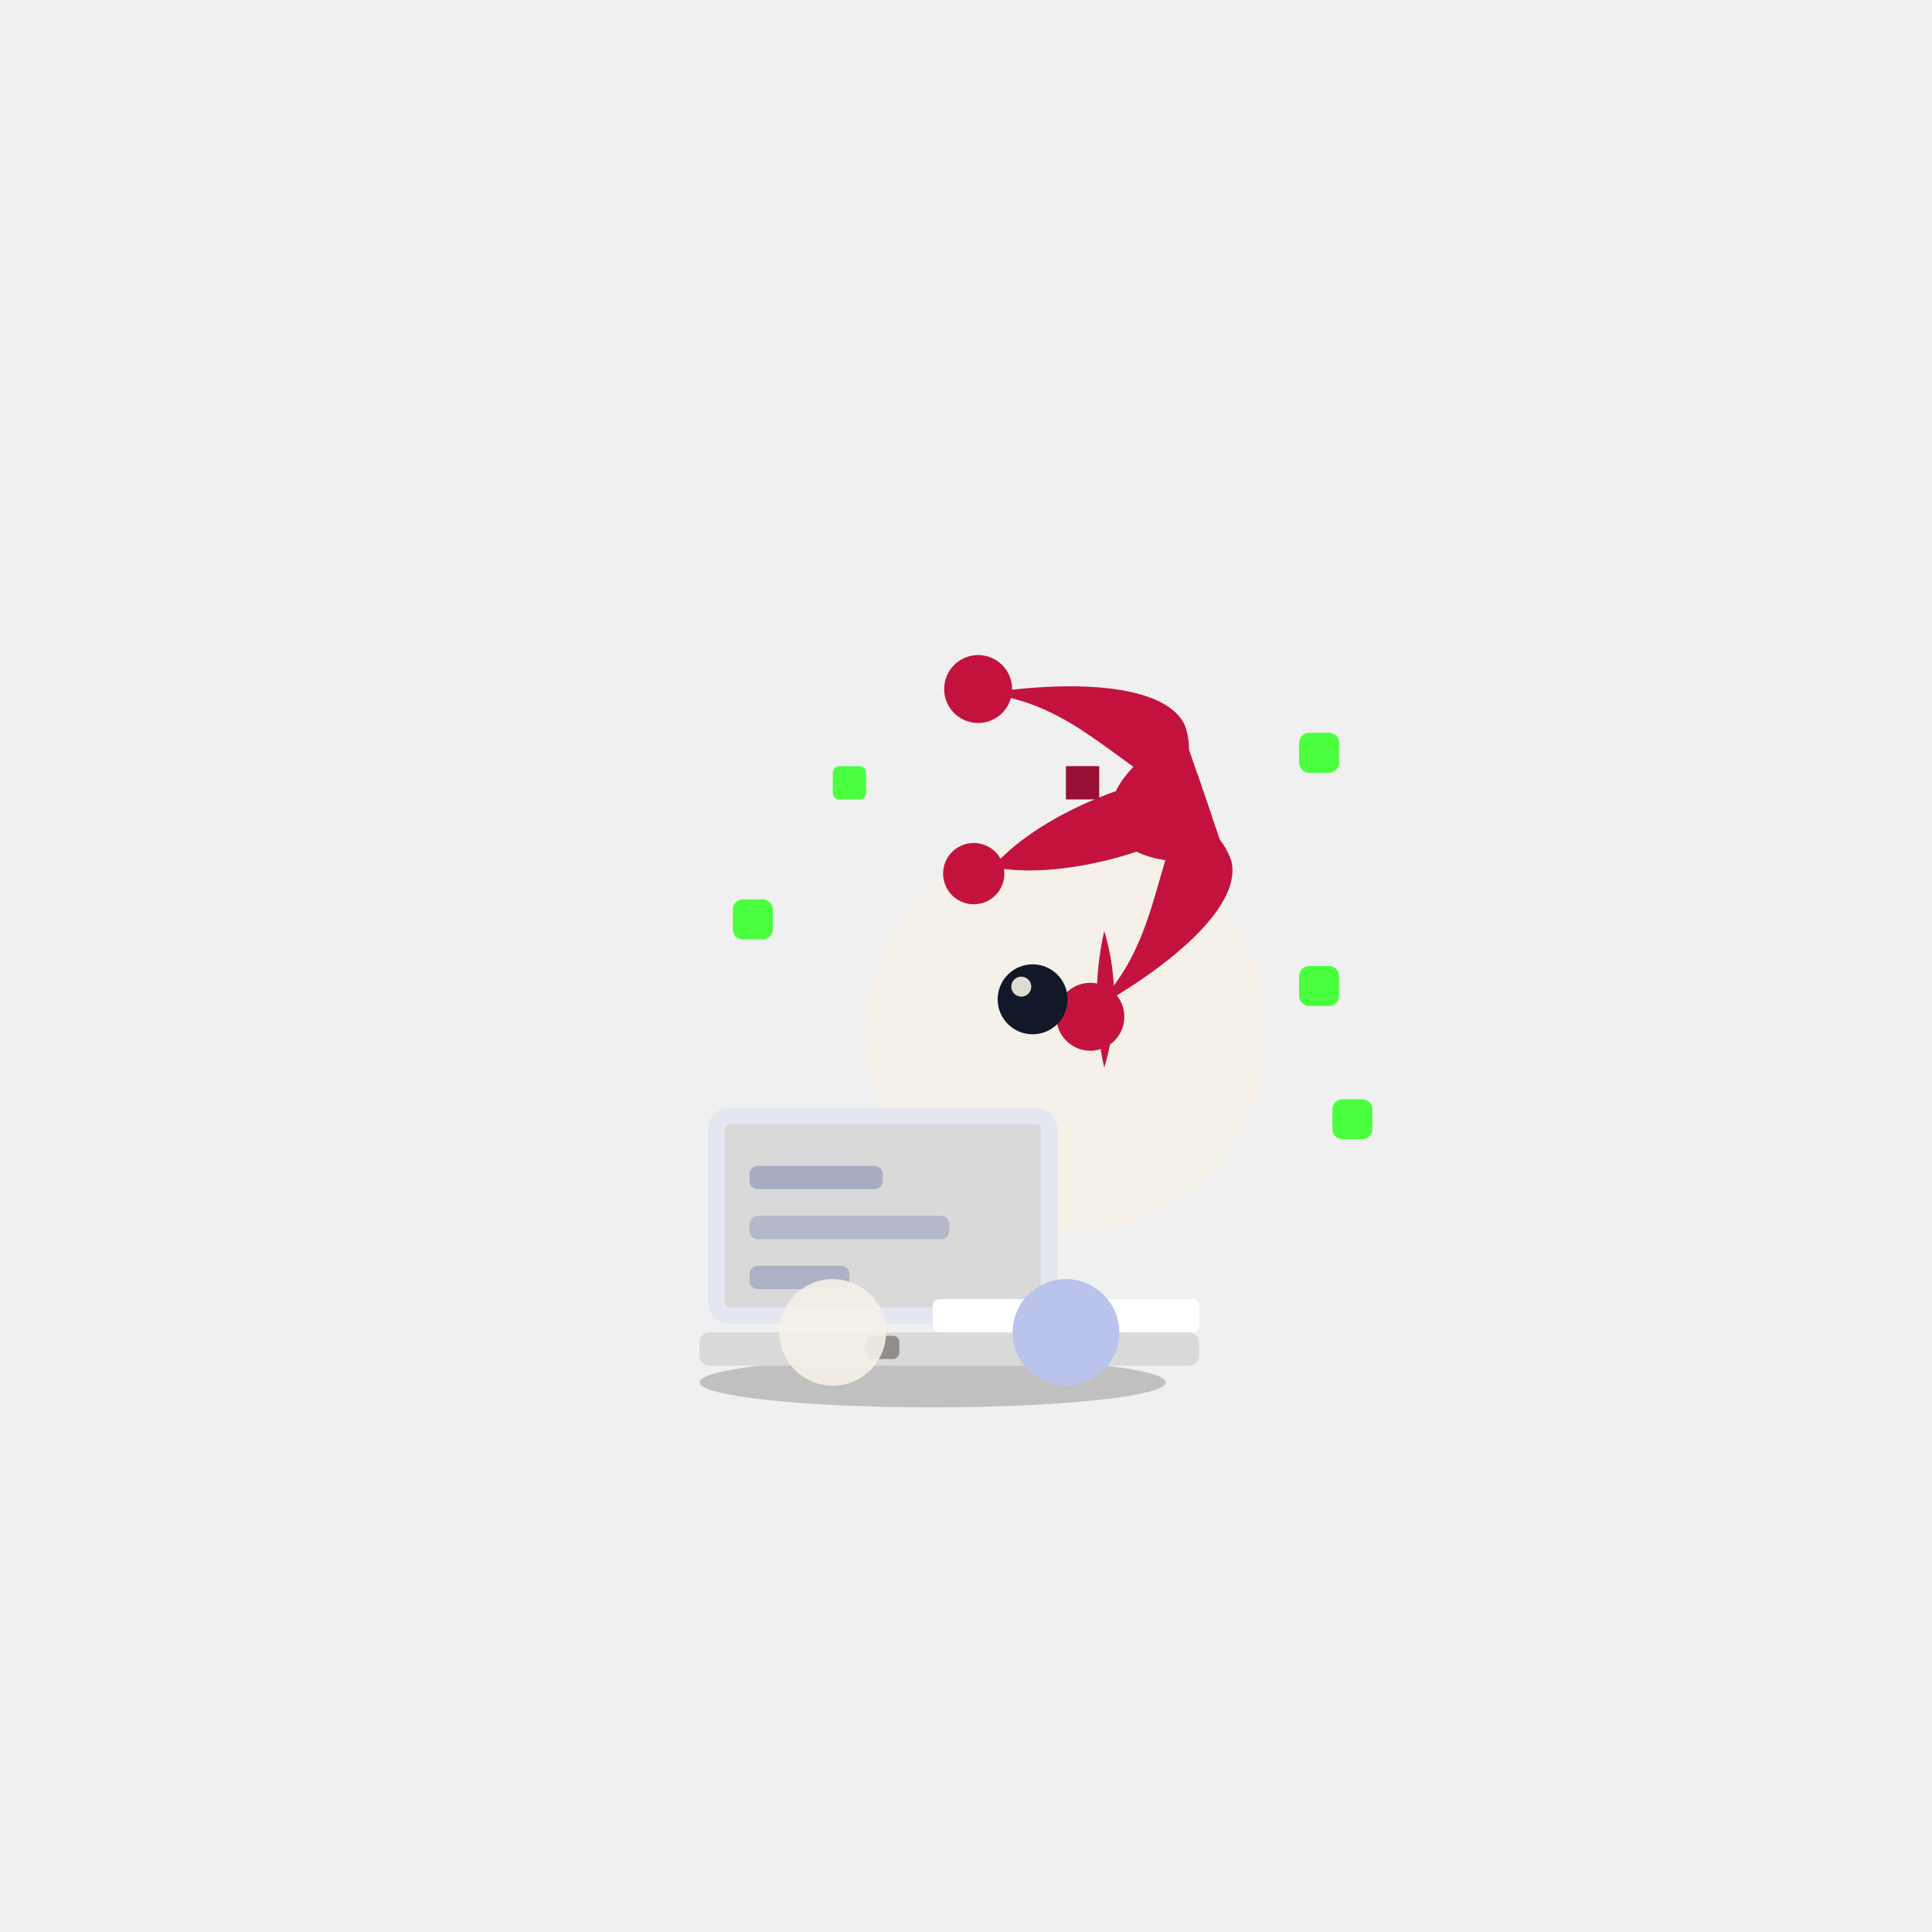
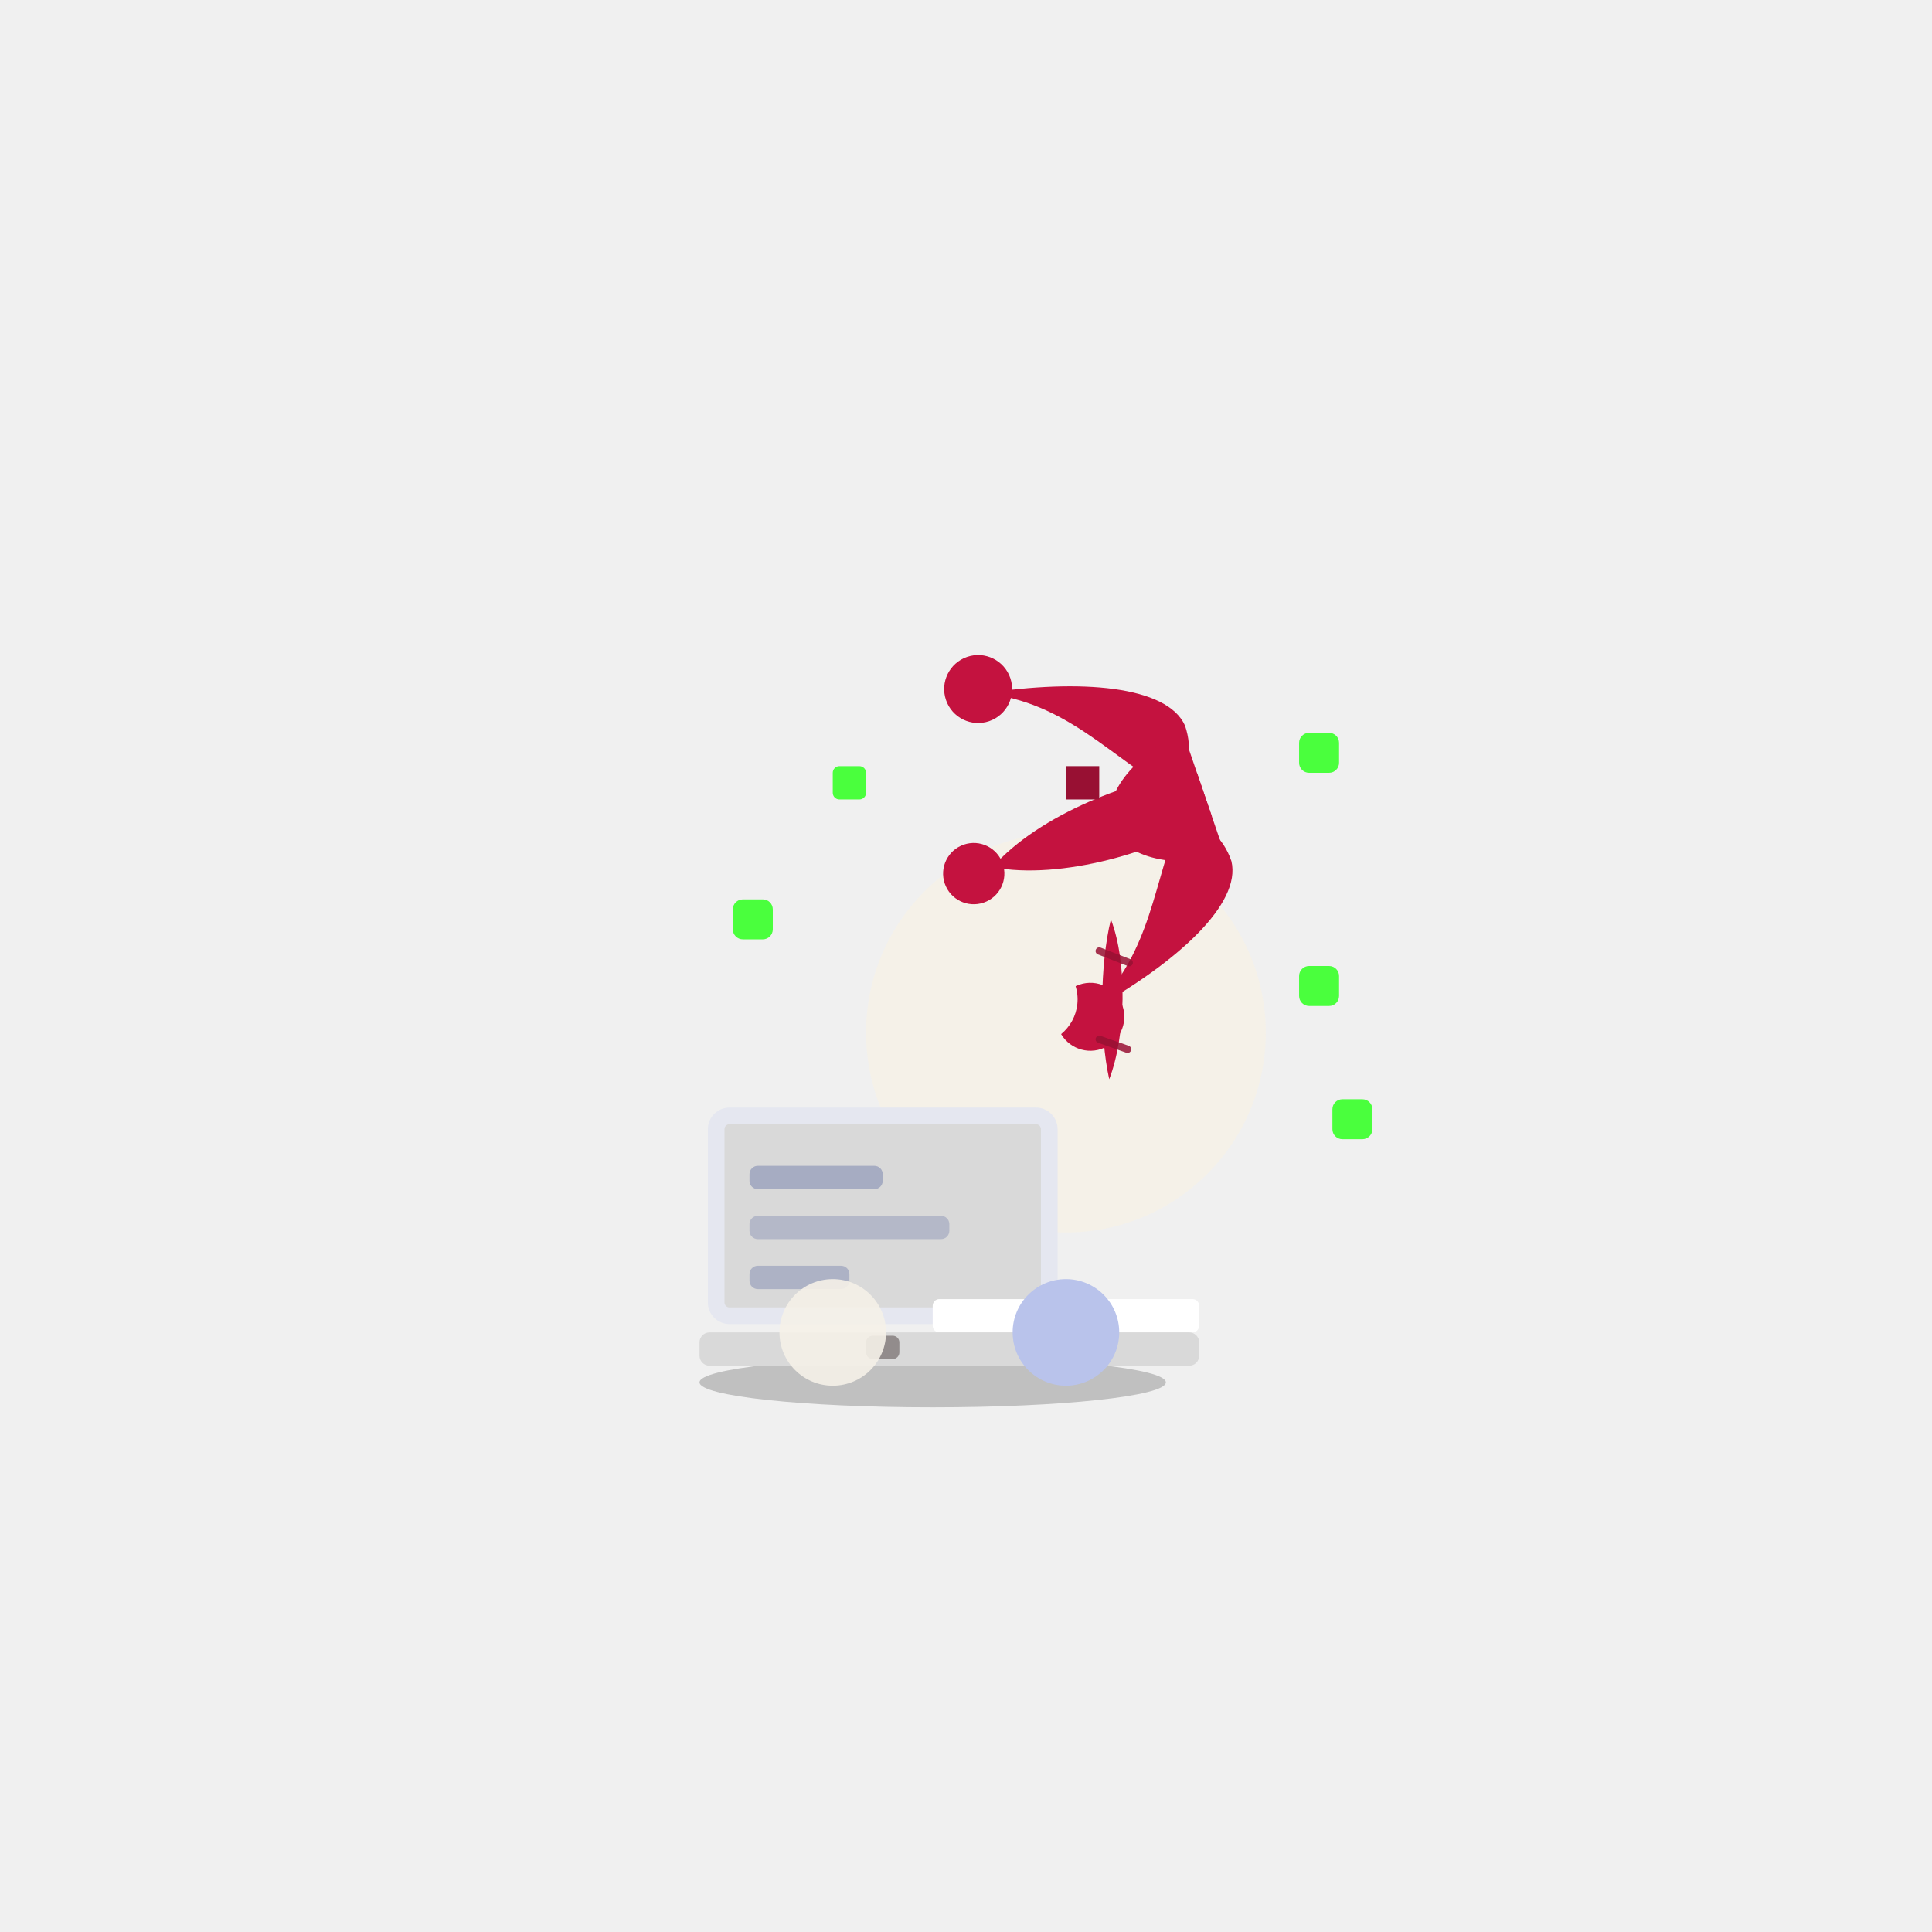
<svg xmlns="http://www.w3.org/2000/svg" viewBox="-18 -18 58 58" width="500" height="500" fill="none">
  <defs>
    <style>
+       /* ==PET-CORE== */
+       /* Anchor transforms at each shape's own box so the numbers read as intent
+          rather than as viewBox arithmetic. */
+       .pet-body,
+       .pet-head,
+       .pet-hat,
+       .pet-eye,
+       .pet-pupil,
+       .pet-lid,
+       .pet-shadow,
+       .pet-arm-l,
+       .pet-arm-r {
+         transform-box: fill-box;
+       }
+ 
+       /* Breath scales from the feet, never from the centre. */
+       .pet-body {
+         transform-origin: 50% 100%;
+         animation: pet-breathe 3.7s cubic-bezier(0.45, 0, 0.55, 1) infinite;
+       }
+ 
+       /* A slow lean, offset from the breath so the two never sync up. */
+       .pet-lean {
+         animation: pet-sway 6.1s cubic-bezier(0.37, 0, 0.63, 1) infinite;
+       }
+ 
+       /* The head is carried, it does not drive: it follows a beat late. */
+       .pet-head {
+         transform-origin: 50% 100%;
+         animation: pet-bob 3.7s cubic-bezier(0.45, 0, 0.55, 1) infinite;
+         animation-delay: 0.22s;
+       }
+ 
+       /* The bells trail further behind again. */
+       .pet-hat {
+         transform-origin: 50% 100%;
+         animation: pet-hat-swing 6.1s cubic-bezier(0.37, 0, 0.63, 1) infinite;
+         animation-delay: 0.38s;
+       }
+ 
+       /* The lid is the blink. In its own group so the pupil underneath can go on
+          tracking the cursor while the eye is shut. */
+       .pet-lid {
+         transform-origin: 50% 0%;
+         animation: pet-blink 4.3s cubic-bezier(0.3, 0, 0.2, 1) infinite;
+       }
+ 
+       /* Involuntary flicks between rests, as eyes actually move. */
+       .pet-saccade {
+         transform-origin: 50% 50%;
+         animation: pet-saccade 11s steps(1, end) infinite;
+       }
+ 
+       .pet-shine {
+         animation: pet-shine 4.3s ease-in-out infinite;
+       }
+ 
+       /* Tied to the breath, so contact with the ground stays believable. */
+       .pet-shadow {
+         transform-origin: 50% 50%;
+         animation: pet-shadow 3.7s cubic-bezier(0.45, 0, 0.55, 1) infinite;
+       }
+ 
+       .pet-arm-l {
+         transform-origin: 100% 0%;
+         animation: pet-arm-l 6.1s cubic-bezier(0.37, 0, 0.63, 1) infinite;
+         animation-delay: 0.3s;
+       }
+ 
+       .pet-arm-r {
+         transform-origin: 0% 0%;
+         animation: pet-arm-r 6.1s cubic-bezier(0.37, 0, 0.63, 1) infinite;
+         animation-delay: 0.46s;
+       }
+ 
+       /* The rise is quicker than the fall, like a real breath. */
+       @keyframes pet-breathe {
+         0% { transform: scale(1, 1) translateY(0); }
+         38% { transform: scale(0.988, 1.014) translateY(-0.16px); }
+         100% { transform: scale(1, 1) translateY(0); }
+       }
+ 
+       @keyframes pet-sway {
+         0%, 100% { transform: rotate(0deg) translateX(0); }
+         27% { transform: rotate(1.15deg) translateX(0.1px); }
+         52% { transform: rotate(0.1deg) translateX(0); }
+         78% { transform: rotate(-1.15deg) translateX(-0.1px); }
+       }
+ 
+       @keyframes pet-bob {
+         0% { transform: translateY(0) rotate(0deg); }
+         38% { transform: translateY(-0.22px) rotate(-0.5deg); }
+         100% { transform: translateY(0) rotate(0deg); }
+       }
+ 
+       @keyframes pet-hat-swing {
+         0%, 100% { transform: rotate(0deg); }
+         27% { transform: rotate(3.4deg); }
+         55% { transform: rotate(-0.6deg); }
+         80% { transform: rotate(-3.4deg); }
+       }
+ 
+       /* Down fast, up slower, then a second flick: the shape of a real blink
+          rather than an on/off frame. */
+       @keyframes pet-blink {
+         0%, 88% { transform: scaleY(0); }
+         90.5% { transform: scaleY(1); }
+         93% { transform: scaleY(0.08); }
+         95.5% { transform: scaleY(1); }
+         98% { transform: scaleY(0); }
+       }
+ 
+       @keyframes pet-saccade {
+         0%, 34% { transform: translate(0, 0); }
+         36%, 55% { transform: translate(0.42px, -0.12px); }
+         57%, 72% { transform: translate(-0.36px, 0.08px); }
+         74%, 100% { transform: translate(0, 0); }
+       }
+ 
+       @keyframes pet-shine {
+         0%, 100% { transform: translate(0, 0); opacity: 0.9; }
+         45% { transform: translate(0.12px, 0.06px); opacity: 0.72; }
+       }
+ 
+       @keyframes pet-shadow {
+         0% { transform: scaleX(1); opacity: 0.34; }
+         38% { transform: scaleX(0.955); opacity: 0.26; }
+         100% { transform: scaleX(1); opacity: 0.34; }
+       }
+ 
+       @keyframes pet-arm-l {
+         0%, 100% { transform: rotate(0deg); }
+         27% { transform: rotate(-5deg); }
+         78% { transform: rotate(4deg); }
+       }
+ 
+       @keyframes pet-arm-r {
+         0%, 100% { transform: rotate(0deg); }
+         27% { transform: rotate(5deg); }
+         78% { transform: rotate(-4deg); }
+       }
+ 
+       @media (prefers-reduced-motion: reduce) {
+         .pet-body,
+         .pet-lean,
+         .pet-head,
+         .pet-hat,
+         .pet-lid,
+         .pet-saccade,
+         .pet-shine,
+         .pet-shadow,
+         .pet-arm-l,
+         .pet-arm-r {
+           animation: none;
+         }
+       }
+       /* ==/PET-CORE== */
+ 
      .wk-all {
        transform-origin: 12px 15px;
        animation: wk-bob 0.6s cubic-bezier(0.36,0.07,0.19,0.97) infinite;
      }
      .wk-hand-r {
        transform-origin: 14px 22px;
        animation: wk-tap-r 0.3s ease-in-out infinite alternate;
      }
      .wk-hand-l {
        transform-origin: 7px 22px;
        animation: wk-tap-l 0.3s ease-in-out infinite alternate;
      }
-       .wk-shadow {
+       .pet-shadow {
        transform-origin: 10px 23.5px;
-         animation: wk-shadow 2.4s ease-in-out infinite;
+         animation: pet-shadow 3.7s cubic-bezier(0.45, 0, 0.55, 1) infinite, working-shadow 2.4s ease-in-out infinite;
      }
      .wk-hat {
        transform-origin: 15px 8px;
        animation: wk-hat-shake 0.3s ease-in-out infinite alternate;
      }
      .wk-dot1 { animation: wk-dot-flash 0.9s ease-in-out infinite; animation-delay: 0s; }
      .wk-dot2 { animation: wk-dot-flash 0.9s ease-in-out infinite; animation-delay: 0.3s; }
      .wk-dot3 { animation: wk-dot-flash 0.9s ease-in-out infinite; animation-delay: 0.6s; }
      .wk-dot4 { animation: wk-dot-flash 0.9s ease-in-out infinite; animation-delay: 0.15s; }
      @keyframes wk-bob {
        0%,100% { transform: translateY(0) scaleY(1); }
        30%     { transform: translateY(-2px) scaleY(1.04); }
        60%     { transform: translateY(1px) scaleY(0.97); }
      }
      @keyframes wk-tap-r {
        from { transform: translateY(0); }
        to   { transform: translateY(-3px); }
      }
      @keyframes wk-tap-l {
        from { transform: translateY(-3px); }
        to   { transform: translateY(0); }
      }
-       @keyframes wk-shadow {
+       @keyframes working-shadow {
        0%,100% { transform: scaleX(1); opacity: 0.32; }
        50%     { transform: scaleX(0.9); opacity: 0.2; }
      }
      @keyframes wk-hat-shake {
        from { transform: rotate(-6deg) translateY(0); }
        to   { transform: rotate(4deg) translateY(-0.5px); }
      }
      @keyframes wk-dot-flash {
        0%,100% { opacity: 1; transform: scale(1); }
        50%     { opacity: 0.1; transform: scale(0.6); }
      }
    </style>
+     <clipPath id="working-head-clip">
+       <rect x="8" y="7" width="12" height="12" rx="6" />
+     </clipPath>
+     <clipPath id="working-eye-clip">
+       <circle cx="13" cy="12" r="1.35" />
+     </clipPath>
  </defs>
-   <ellipse class="wk-shadow" cx="10" cy="23.5" rx="7" ry="0.75" fill="#c0c0c0" />
-   <g class="wk-all">
+   <ellipse class="pet-shadow" cx="10" cy="23.5" rx="7" ry="0.75" fill="#c0c0c0" />
+   <g class="wk-all pet-body">
    <rect class="wk-dot1" x="4" y="9" width="1.2" height="1.2" rx="0.3" fill="#4AFF3D" />
    <rect class="wk-dot2" x="21" y="4" width="1.2" height="1.2" rx="0.3" fill="#4AFF3D" />
    <rect class="wk-dot3" x="21" y="11" width="1.2" height="1.2" rx="0.3" fill="#4AFF3D" />
    <rect class="wk-dot4" x="22" y="15" width="1.2" height="1.2" rx="0.3" fill="#4AFF3D" />
    <rect class="wk-dot2" x="7" y="5" width="1" height="1" rx="0.2" fill="#4AFF3D" />
    <rect x="8" y="7" width="12" height="12" rx="6" fill="#f5f1e8" />
    <g class="wk-hat">
      <g class="pet-hat" transform="translate(17.59 6.05) rotate(-108.9)">
        <path d="M-0.42 -0.30 C-1.91 -1.68 -3.98 -2.40 -5.02 -4.68 C-4.50 -1.80 -3.46 0.60 -2.15 0.72 C-1.39 0.72 -0.76 0.36 -0.42 -0.30 Z" fill="#c4123f" />
        <path d="M0.42 -0.30 C1.91 -1.68 3.98 -2.40 5.02 -4.68 C4.50 -1.80 3.46 0.60 2.15 0.72 C1.39 0.72 0.76 0.36 0.42 -0.30 Z" fill="#c4123f" />
        <path d="M-2.01 0.60 C-1.39 -3.30 1.39 -3.30 2.01 0.60 Z" fill="#c4123f" />
        <path d="M0 -6.12 C-1.04 -4.32 -1.18 -1.20 -0.69 0.60 L0.69 0.60 C1.18 -1.20 1.04 -4.32 0 -6.12 Z" fill="#c4123f" />
        <circle cx="-5.20" cy="-4.80" r="1.02" fill="#c4123f" />
        <circle cx="5.20" cy="-4.80" r="1.02" fill="#c4123f" />
        <circle cx="0" cy="-6.72" r="0.92" fill="#c4123f" />
      </g>
      <rect x="14" y="5" width="1" height="1" fill="#981033" />
    </g>
-     <circle cx="13.00" cy="12.00" r="1.05" fill="#111827" />
-     <circle cx="12.66" cy="11.62" r="0.3" fill="#f5f1e8" opacity="0.9" />
-     <path d="M15.15 9.95 C15.55 11.25 15.55 12.75 15.15 14.05 C14.85 12.75 14.85 11.25 15.15 9.95 Z" fill="#c4123f" />
+     <g class="pet-eye" clip-path="url(#working-head-clip)">
+       <g class="pet-pupil">
+         <g class="pet-saccade">
+           <g clip-path="url(#working-eye-clip)">
+             <circle cx="13" cy="12" r="1.15" fill="#111827" />
+             <circle class="pet-shine" cx="12.62" cy="11.58" r="0.34" fill="#f5f1e8" opacity="0.9" />
+             <circle cx="13.42" cy="12.50" r="0.18" fill="#f5f1e8" opacity="0.35" />
+             <rect class="pet-lid" x="11.60" y="10.60" width="2.8" height="2.8" fill="#f5f1e8" />
+           </g>
+           <path d="M15.35 9.60 C15.85 10.90 15.80 13.10 15.30 14.40 C15.00 13.05 15.02 10.95 15.35 9.60 Z" fill="#c4123f" />
+           <path d="M15.00 10.55 L15.90 10.90" stroke="#981033" stroke-width="0.22" stroke-linecap="round" opacity="0.85" />
+           <path d="M15.00 13.20 L15.85 13.50" stroke="#981033" stroke-width="0.22" stroke-linecap="round" opacity="0.85" />
+         </g>
+       </g>
+     </g>
    <rect x="3.5" y="15.5" width="10" height="6" rx="0.4" fill="#D9D9D9" stroke="#E5E7F0" stroke-width="0.5" />
    <rect x="4.5" y="17" width="4" height="0.7" rx="0.25" fill="#9098b8" opacity="0.7" />
    <rect x="4.5" y="18.5" width="6" height="0.7" rx="0.25" fill="#9098b8" opacity="0.5" />
    <rect x="4.5" y="20" width="3" height="0.7" rx="0.25" fill="#9098b8" opacity="0.6" />
    <rect x="10" y="21" width="8" height="1" rx="0.2" fill="white" />
    <rect x="3" y="22" width="15" height="1" rx="0.3" fill="#D9D9D9" />
    <rect x="8" y="22.1" width="1" height="0.7" rx="0.2" fill="#736B6B" opacity="0.7" />
    <g class="wk-hand-l">
      <circle cx="7" cy="22" r="1.6" fill="#f5f1e8" fill-opacity="0.9" />
    </g>
    <g class="wk-hand-r">
      <circle cx="14" cy="22" r="1.6" fill="#B9C3EB" />
    </g>
  </g>
</svg>
